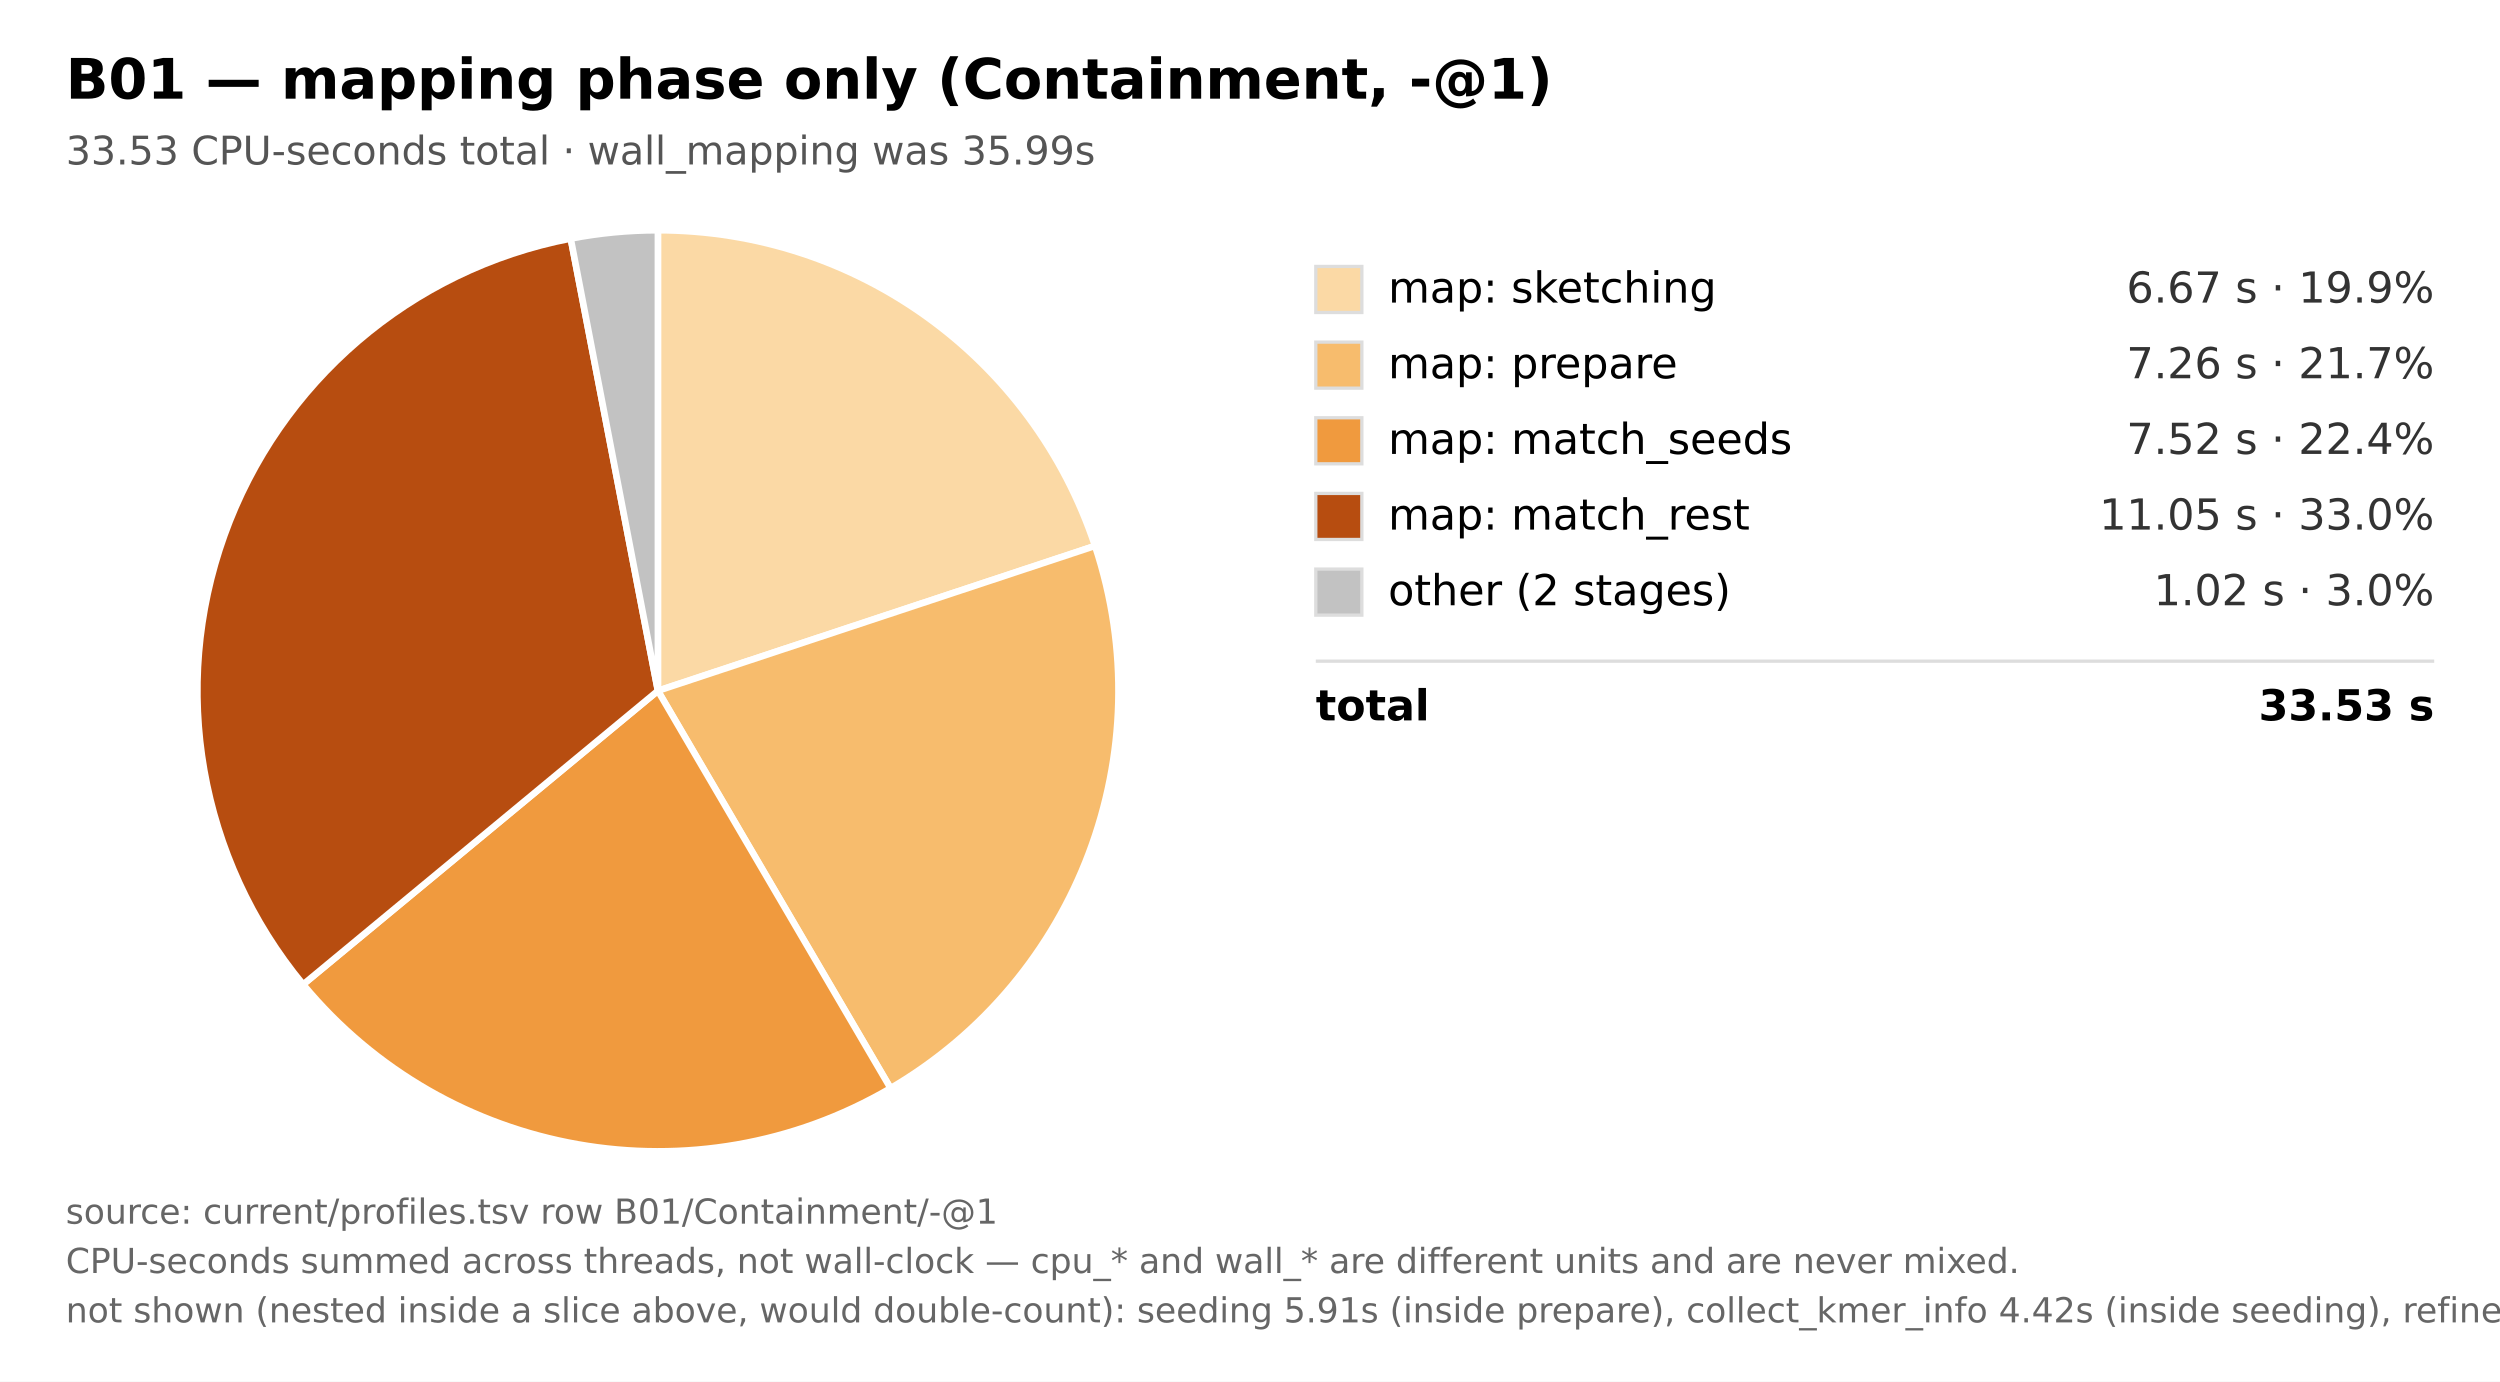
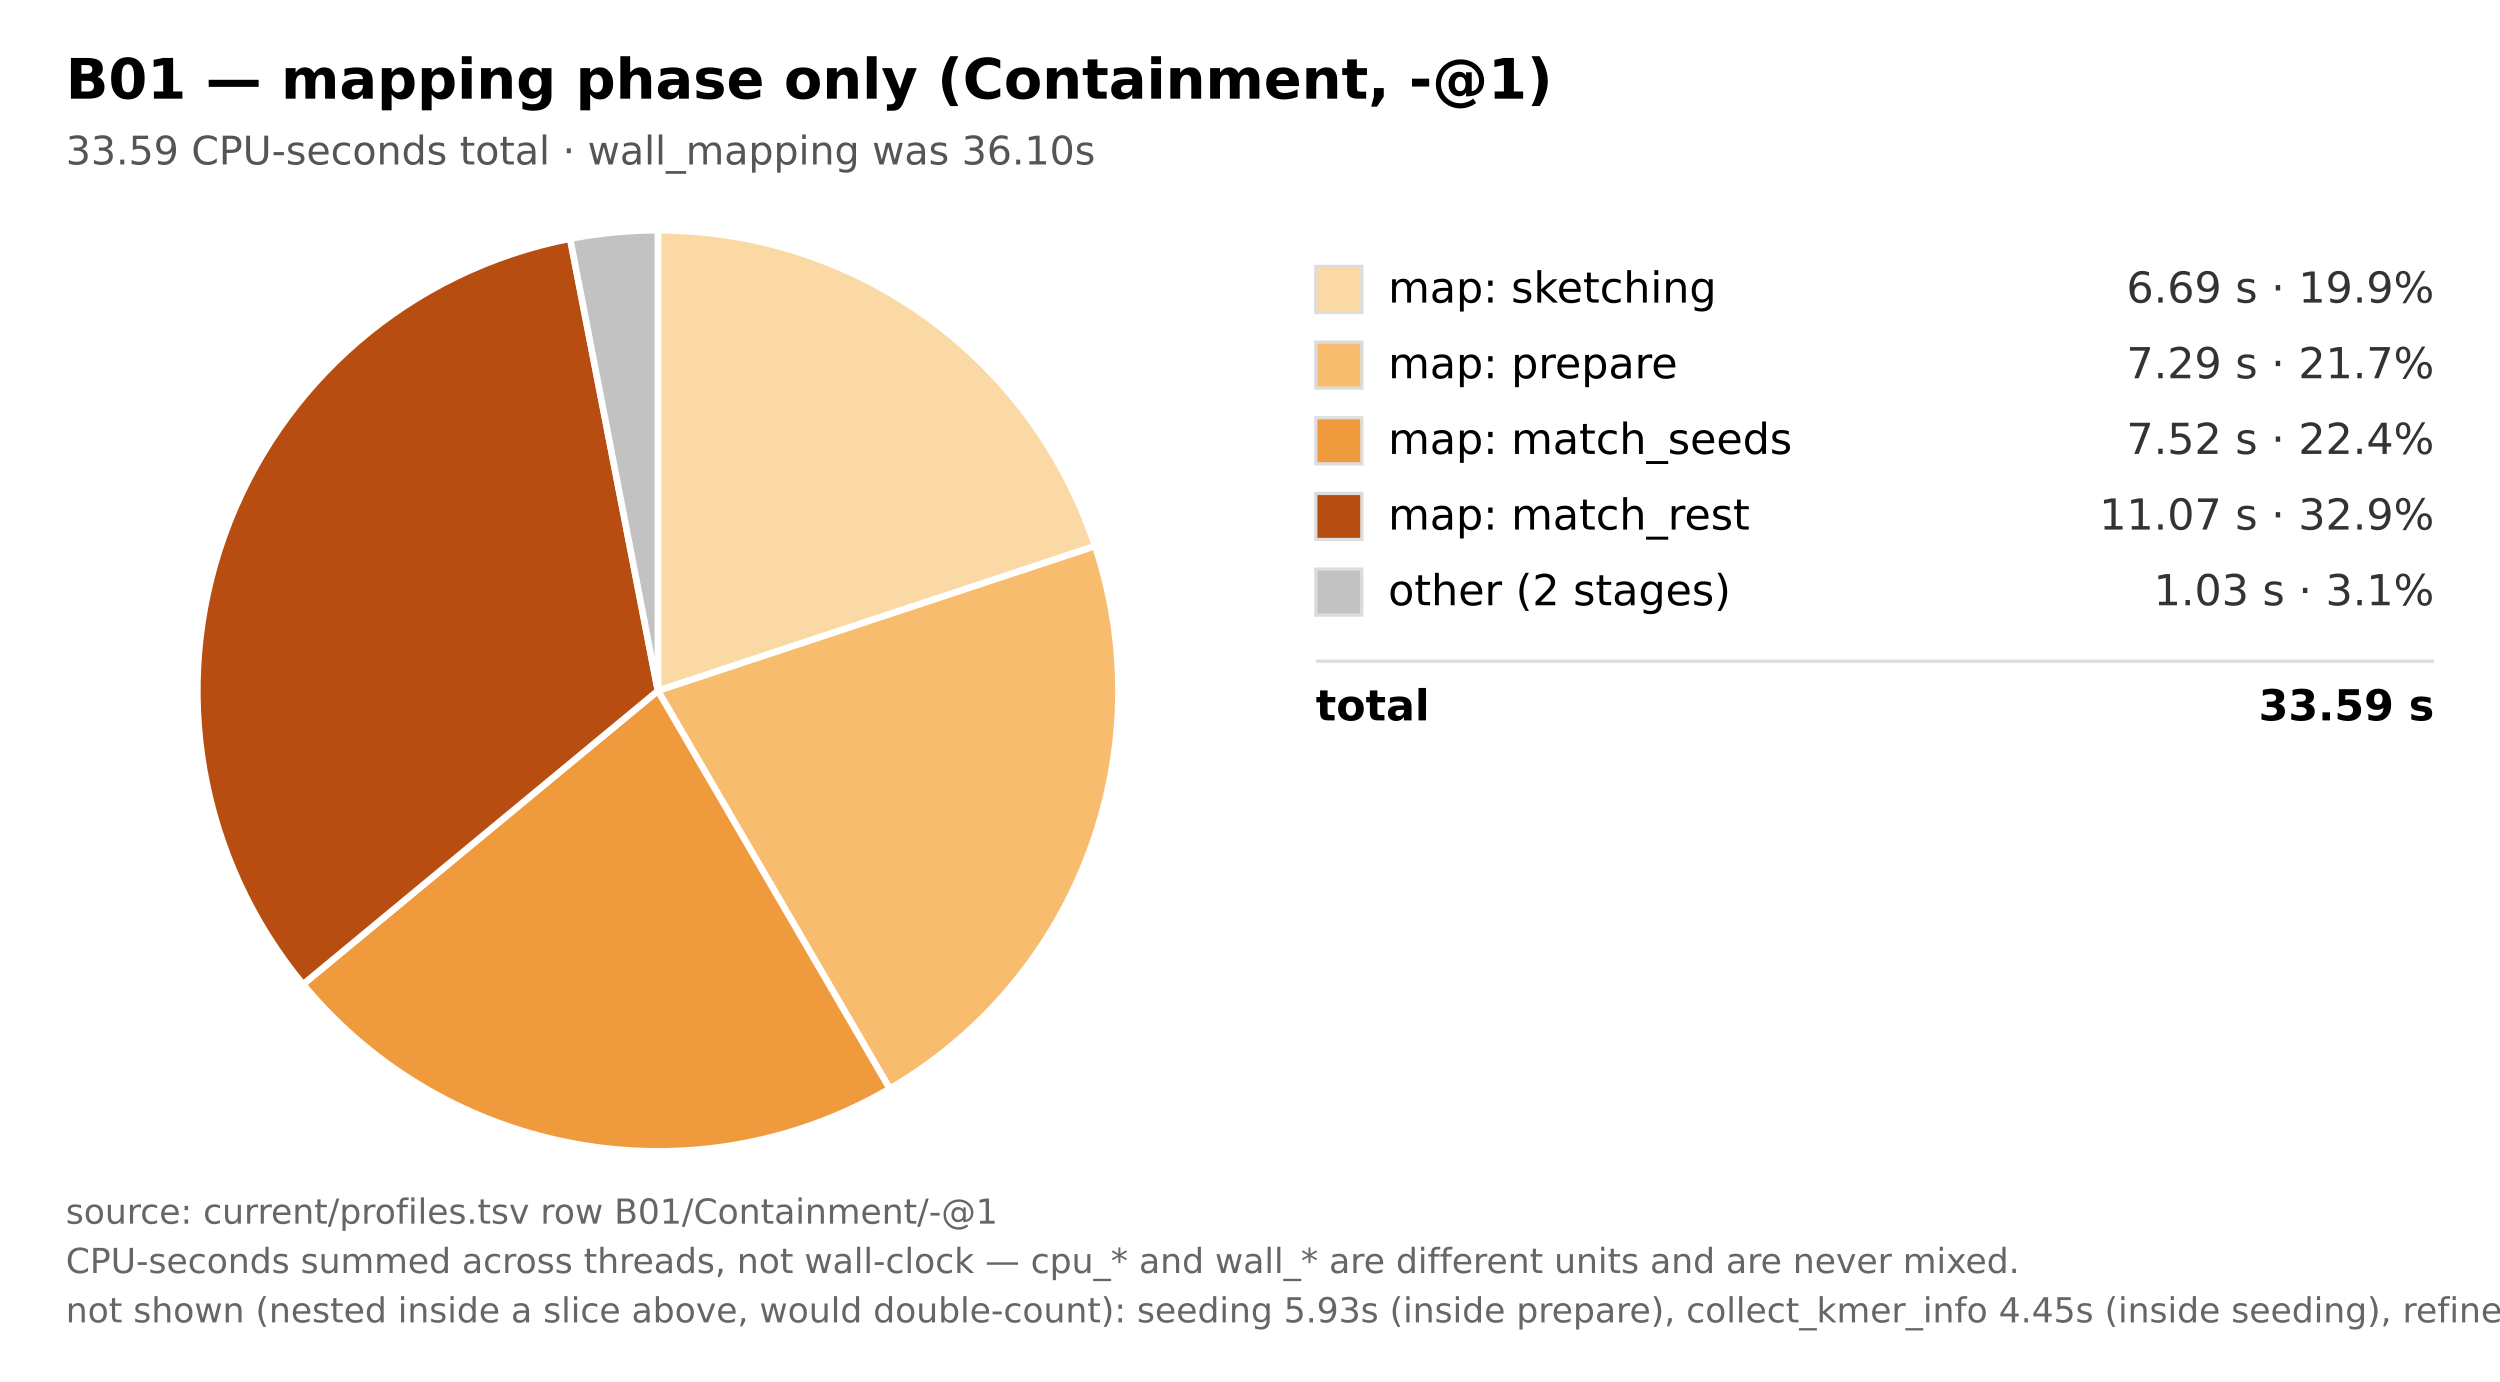
<svg xmlns="http://www.w3.org/2000/svg" width="760" height="420" viewBox="0 0 760 420" font-family="DejaVu Sans, Helvetica, Arial, sans-serif">
  <rect width="760" height="420" fill="#ffffff" />
  <text x="20" y="30" font-size="17" font-weight="bold">B01 — mapping phase only (Containment, -@1)</text>
-   <text x="20" y="50" font-size="12" fill="#555555">33.53 CPU-seconds total · wall_mapping was 35.99s</text>
-   <path d="M 200.00,210.00 L 200.00,70.00 A 140.00,140.00 0 0,1 332.89,165.96 Z" fill="#fbd9a5" stroke="#ffffff" stroke-width="2" />
-   <path d="M 200.00,210.00 L 332.89,165.96 A 140.00,140.00 0 0,1 270.73,330.82 Z" fill="#f7bc6d" stroke="#ffffff" stroke-width="2" />
-   <path d="M 200.00,210.00 L 270.73,330.82 A 140.00,140.00 0 0,1 92.16,299.27 Z" fill="#f09a3e" stroke="#ffffff" stroke-width="2" />
-   <path d="M 200.00,210.00 L 92.16,299.27 A 140.00,140.00 0 0,1 173.50,72.53 Z" fill="#b74d10" stroke="#ffffff" stroke-width="2" />
-   <path d="M 200.00,210.00 L 173.50,72.53 A 140.00,140.00 0 0,1 200.00,70.00 Z" fill="#c2c2c2" stroke="#ffffff" stroke-width="2" />
+   <text x="20" y="50" font-size="12" fill="#555555">33.59 CPU-seconds total · wall_mapping was 36.10s</text>
+   <path d="M 200.00,210.00 L 200.00,70.00 A 140.00,140.00 0 0,1 332.91,166.03 Z" fill="#fbd9a5" stroke="#ffffff" stroke-width="2" />
+   <path d="M 200.00,210.00 L 332.91,166.03 A 140.00,140.00 0 0,1 270.48,330.97 Z" fill="#f7bc6d" stroke="#ffffff" stroke-width="2" />
+   <path d="M 200.00,210.00 L 270.48,330.97 A 140.00,140.00 0 0,1 92.12,299.23 Z" fill="#f09a3e" stroke="#ffffff" stroke-width="2" />
+   <path d="M 200.00,210.00 L 92.12,299.23 A 140.00,140.00 0 0,1 173.32,72.56 Z" fill="#b74d10" stroke="#ffffff" stroke-width="2" />
+   <path d="M 200.00,210.00 L 173.32,72.56 A 140.00,140.00 0 0,1 200.00,70.00 Z" fill="#c2c2c2" stroke="#ffffff" stroke-width="2" />
  <rect x="400" y="81" width="14" height="14" fill="#fbd9a5" stroke="#dddddd" stroke-width="1" />
  <text x="422" y="92" font-size="13">map: sketching</text>
-   <text x="740" y="92" font-size="13" text-anchor="end" fill="#333333">6.67 s · 19.9%</text>
+   <text x="740" y="92" font-size="13" text-anchor="end" fill="#333333">6.69 s · 19.9%</text>
  <rect x="400" y="104" width="14" height="14" fill="#f7bc6d" stroke="#dddddd" stroke-width="1" />
  <text x="422" y="115" font-size="13">map: prepare</text>
-   <text x="740" y="115" font-size="13" text-anchor="end" fill="#333333">7.26 s · 21.7%</text>
+   <text x="740" y="115" font-size="13" text-anchor="end" fill="#333333">7.29 s · 21.7%</text>
  <rect x="400" y="127" width="14" height="14" fill="#f09a3e" stroke="#dddddd" stroke-width="1" />
  <text x="422" y="138" font-size="13">map: match_seeds</text>
  <text x="740" y="138" font-size="13" text-anchor="end" fill="#333333">7.52 s · 22.4%</text>
  <rect x="400" y="150" width="14" height="14" fill="#b74d10" stroke="#dddddd" stroke-width="1" />
  <text x="422" y="161" font-size="13">map: match_rest</text>
-   <text x="740" y="161" font-size="13" text-anchor="end" fill="#333333">11.05 s · 33.0%</text>
+   <text x="740" y="161" font-size="13" text-anchor="end" fill="#333333">11.07 s · 32.9%</text>
  <rect x="400" y="173" width="14" height="14" fill="#c2c2c2" stroke="#dddddd" stroke-width="1" />
  <text x="422" y="184" font-size="13">other (2 stages)</text>
-   <text x="740" y="184" font-size="13" text-anchor="end" fill="#333333">1.02 s · 3.0%</text>
+   <text x="740" y="184" font-size="13" text-anchor="end" fill="#333333">1.03 s · 3.1%</text>
  <line x1="400" y1="201" x2="740" y2="201" stroke="#dddddd" />
  <text x="400" y="219" font-size="13" font-weight="bold">total</text>
-   <text x="740" y="219" font-size="13" text-anchor="end" font-weight="bold">33.53 s</text>
+   <text x="740" y="219" font-size="13" text-anchor="end" font-weight="bold">33.59 s</text>
  <text x="20" y="372" font-size="10.5" fill="#666666">source: current/profiles.tsv row B01/Containment/-@1</text>
  <text x="20" y="387" font-size="10.5" fill="#666666">CPU-seconds summed across threads, not wall-clock — cpu_* and wall_* are different units and are never mixed.</text>
-   <text x="20" y="402" font-size="10.5" fill="#666666">not shown (nested inside a slice above, would double-count): seeding 5.91s (inside prepare), collect_kmer_info 4.42s (inside seeding), refine 7.63s (inside match_rest)</text>
+   <text x="20" y="402" font-size="10.5" fill="#666666">not shown (nested inside a slice above, would double-count): seeding 5.93s (inside prepare), collect_kmer_info 4.45s (inside seeding), refine 7.62s (inside match_rest)</text>
</svg>
